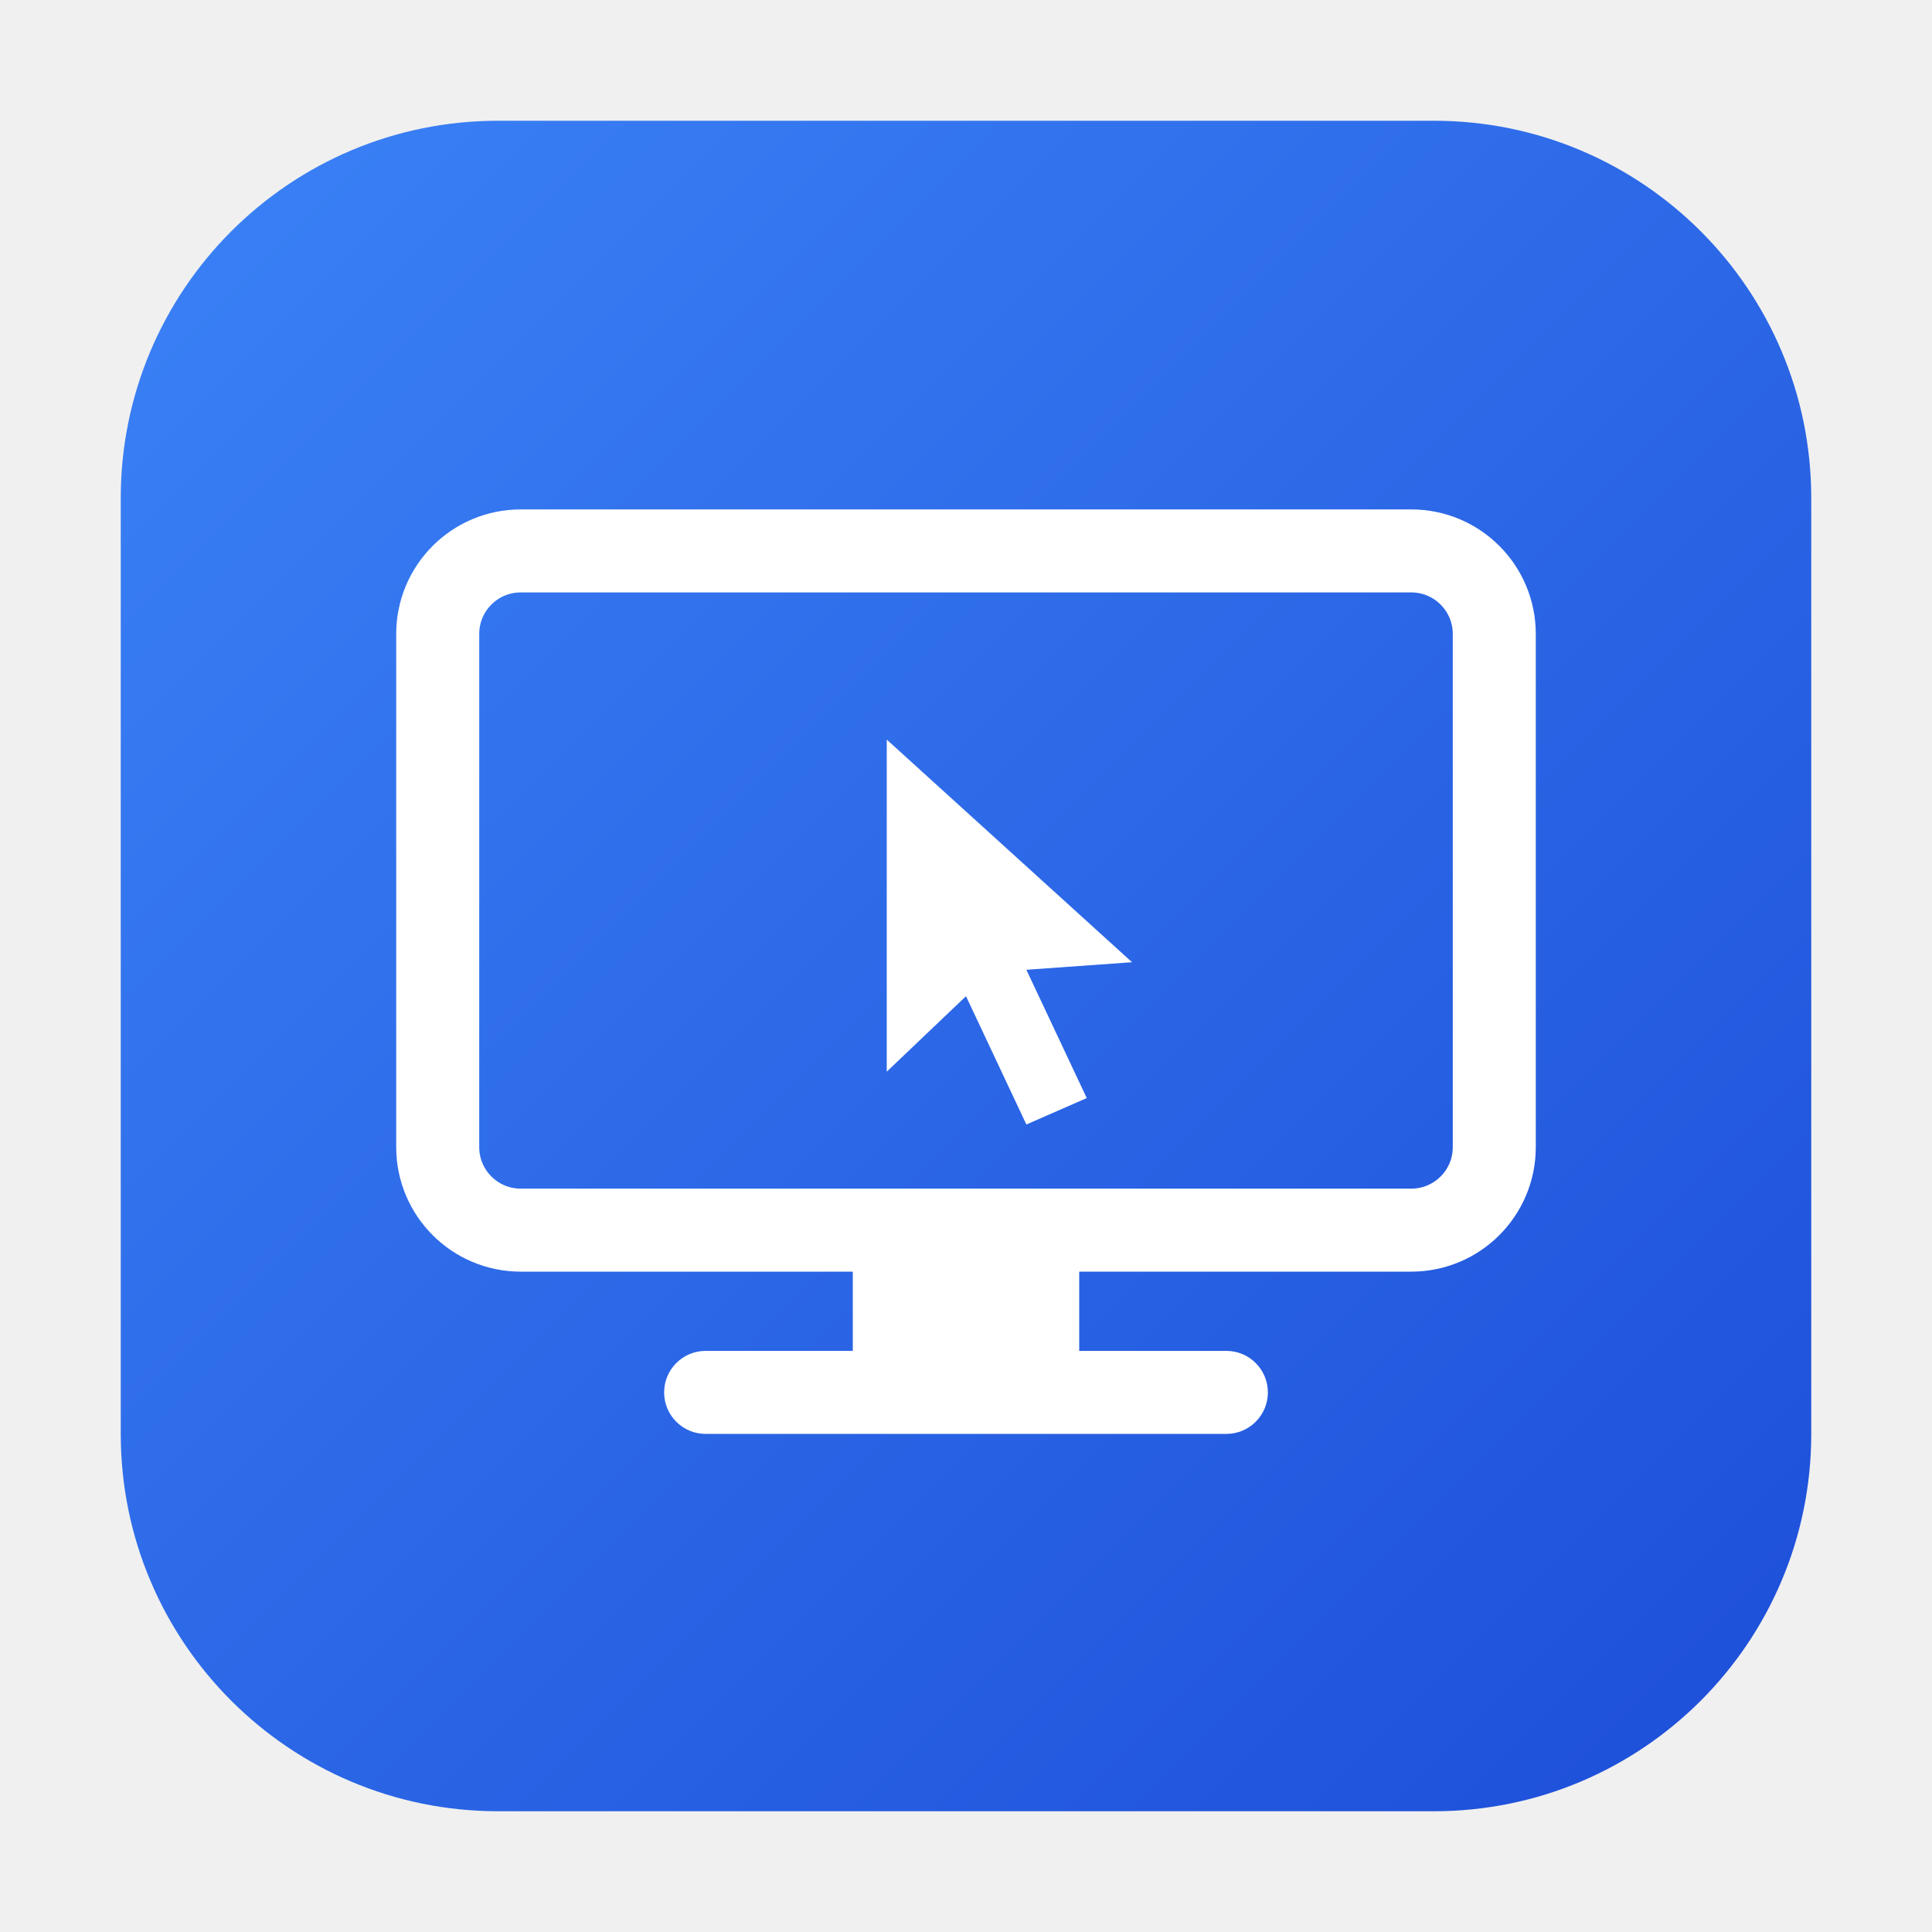
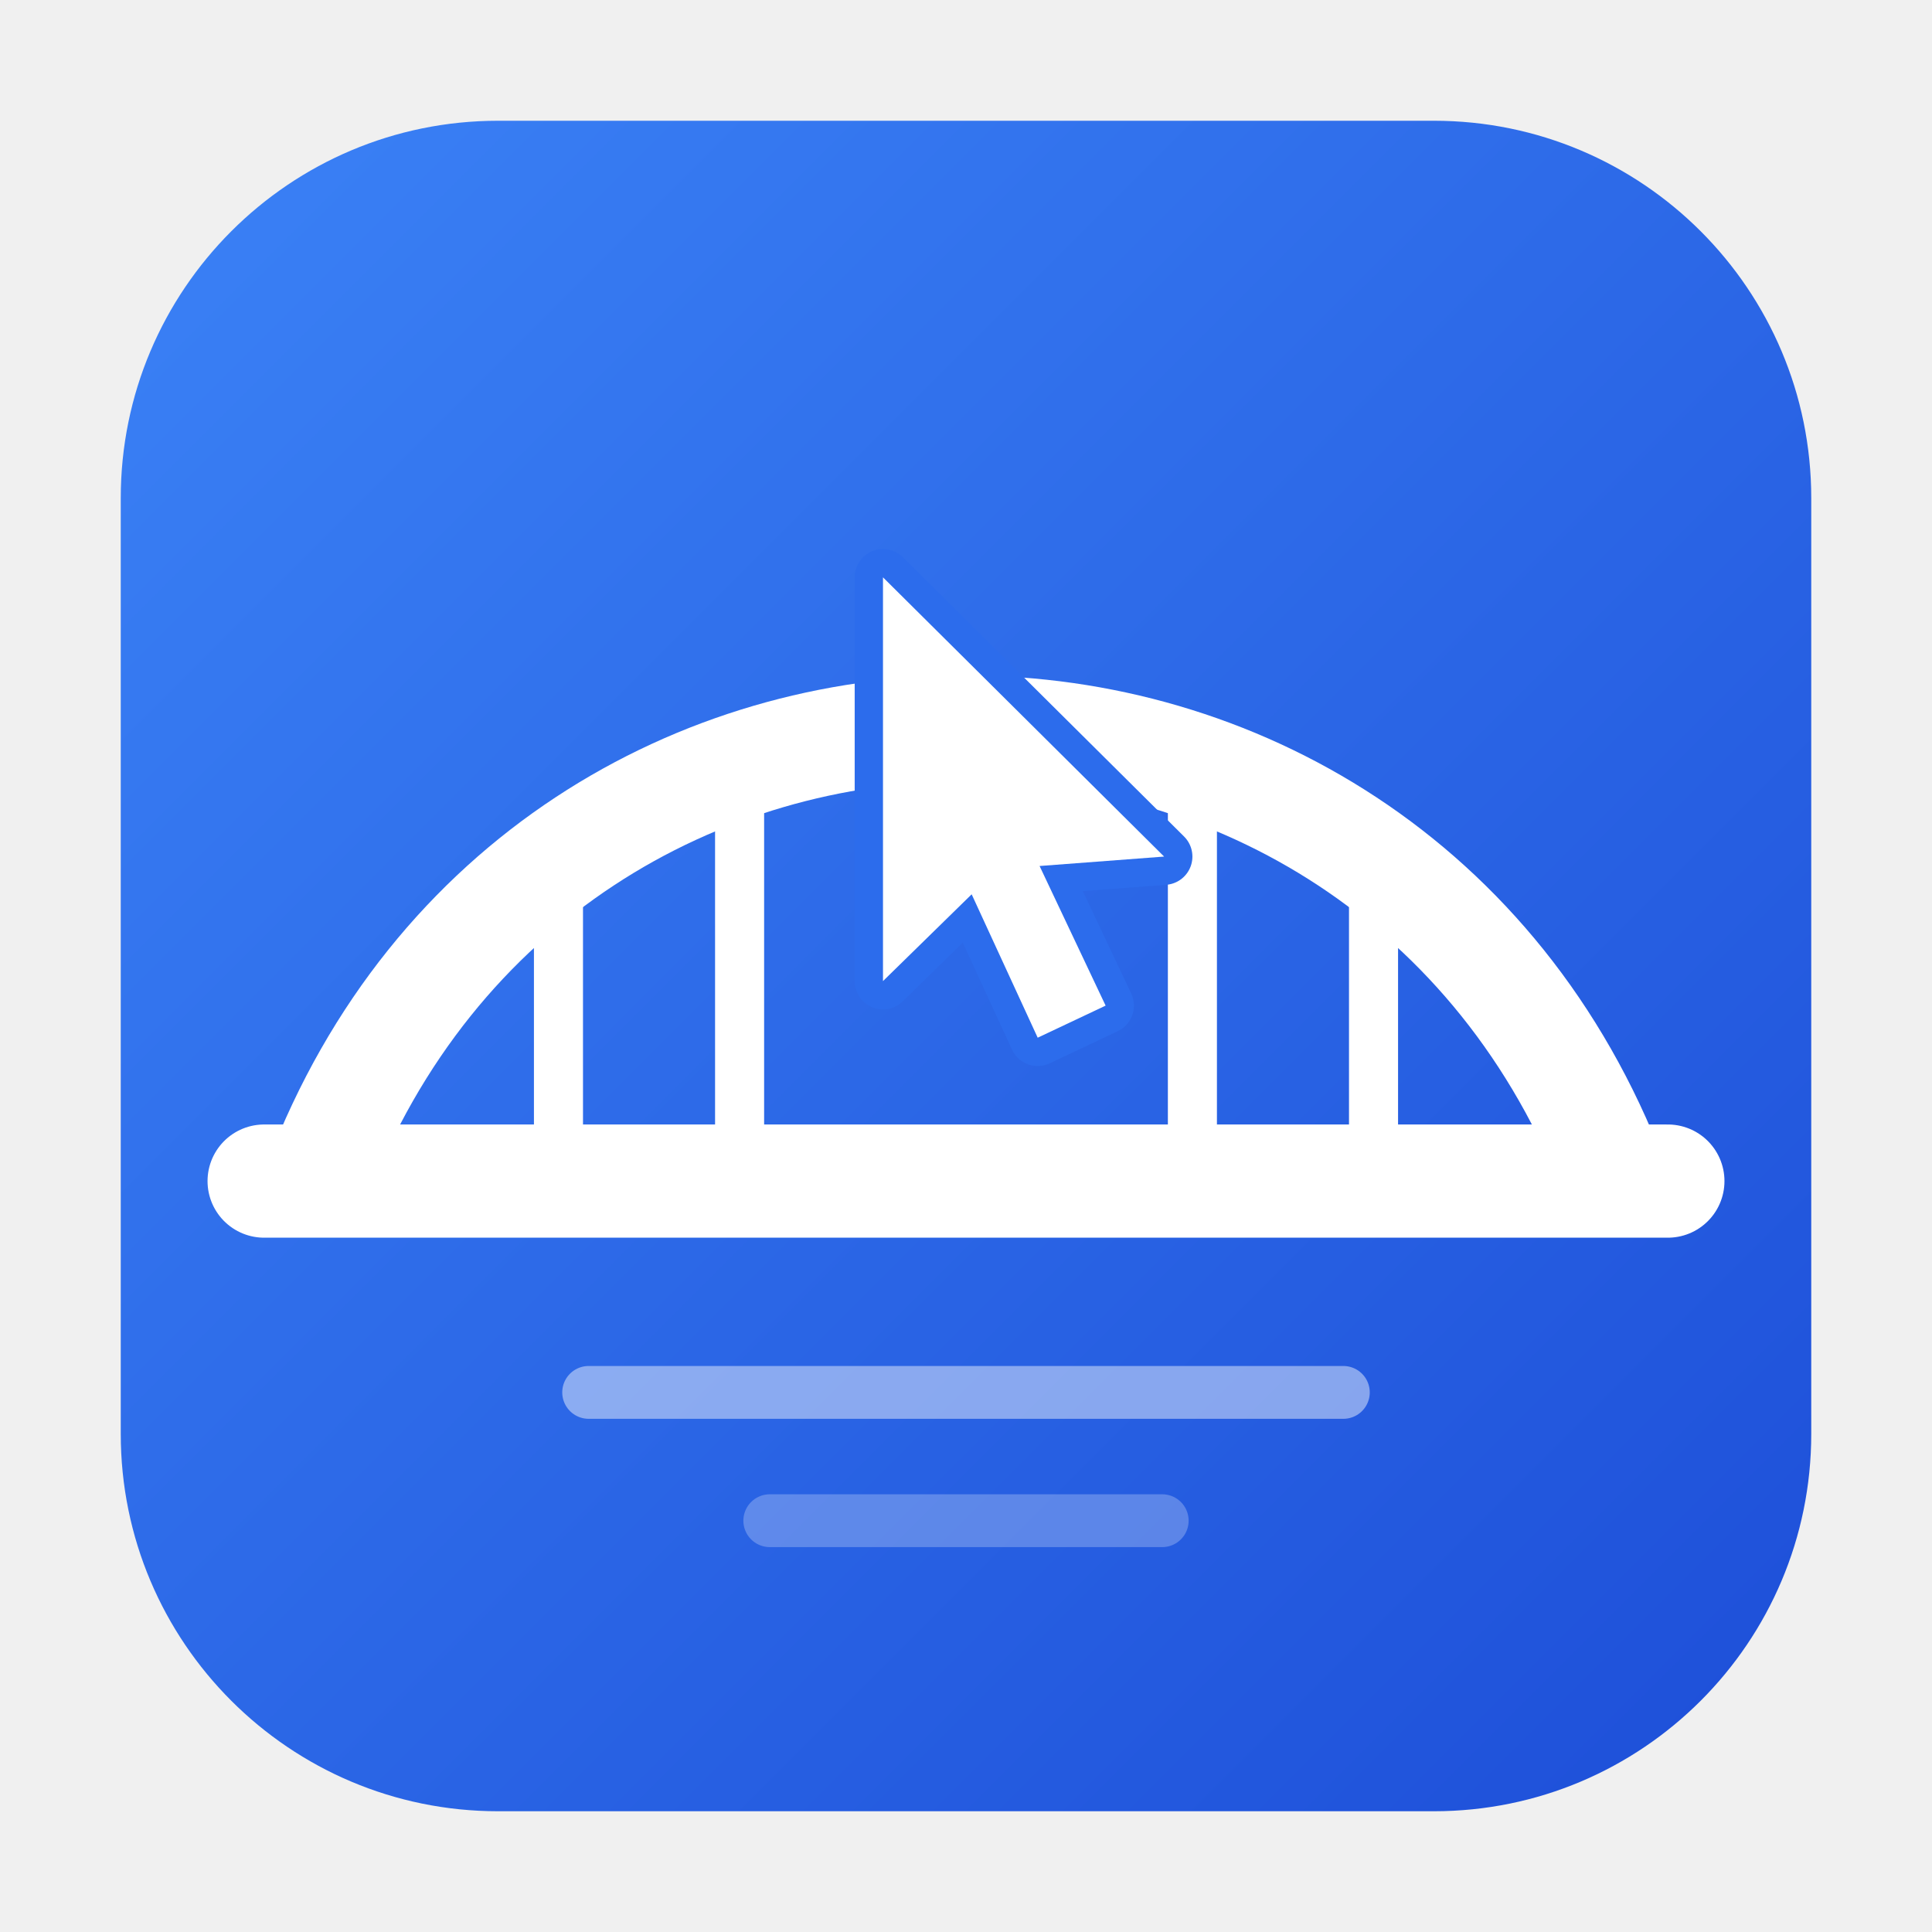
<svg xmlns="http://www.w3.org/2000/svg" viewBox="0 0 1024 1024">
  <defs>
    <linearGradient id="background" x1="0" y1="0" x2="1" y2="1">
      <stop offset="0" stop-color="#3B82F6" />
      <stop offset="1" stop-color="#1D4ED8" />
    </linearGradient>
  </defs>
  <rect x="64" y="64" width="896" height="896" rx="200" fill="url(#background)" />
-   <rect x="232" y="292" width="560" height="360" rx="44" fill="none" stroke="#FFFFFF" stroke-width="44" />
-   <rect x="452" y="652" width="120" height="70" fill="#FFFFFF" />
-   <rect x="352" y="716" width="320" height="44" rx="22" fill="#FFFFFF" />
-   <path d="M470 392 L470 568 L512 528 L544 596 L576 582 L544 514 L600 510 Z" fill="#FFFFFF" />
+   <g transform="translate(0 -24)">
+     <path d="M312 762 H712" fill="none" stroke="#FFFFFF" stroke-opacity="0.45" stroke-width="28" stroke-linecap="round" />
+     <path d="M408 830 H616" fill="none" stroke="#FFFFFF" stroke-opacity="0.25" stroke-width="28" stroke-linecap="round" />
+     <path d="M296 650 V479 M392 650 V430 M632 650 V430 M728 650 V479" fill="none" stroke="#FFFFFF" stroke-width="26" />
+     <path d="M168 650 C290 330 734 330 856 650" fill="none" stroke="#FFFFFF" stroke-width="56" />
+     <path d="M140 650 H884" fill="none" stroke="#FFFFFF" stroke-width="60" stroke-linecap="round" />
+     <path d="M468 330 L468 544 L515 498 L550 574 L586 557 L551 483 L617 478 Z" fill="#FFFFFF" stroke="#2C6CEC" stroke-width="30" stroke-linejoin="round" paint-order="stroke" />
+   </g>
</svg>
